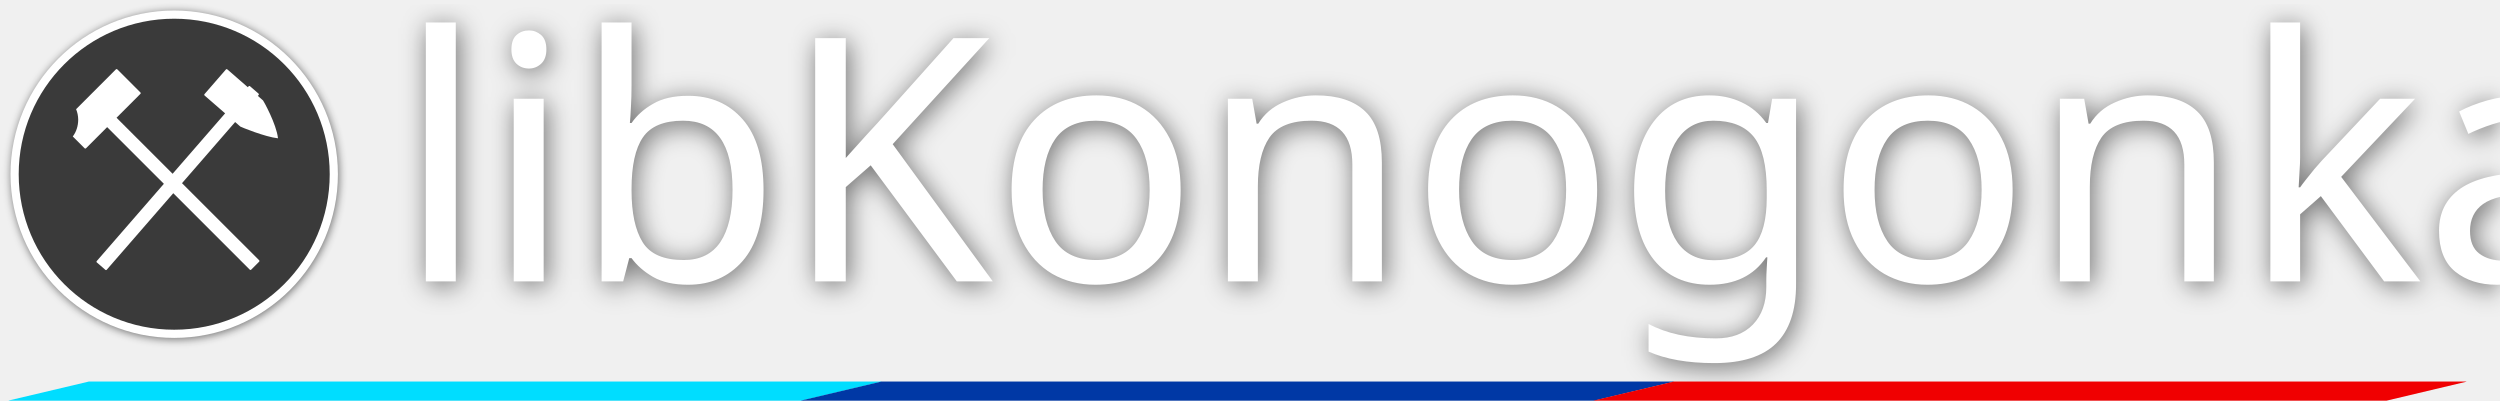
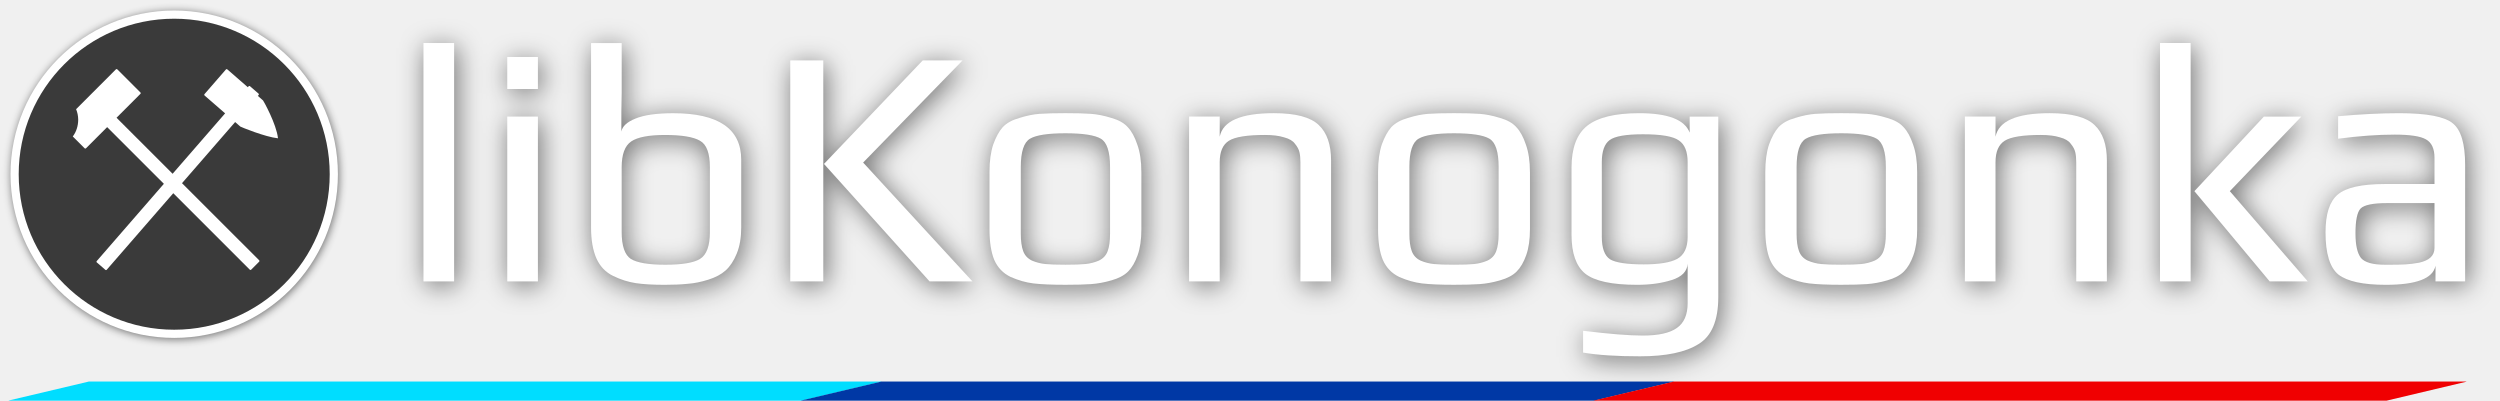
<svg xmlns="http://www.w3.org/2000/svg" width="186.456mm" height="29.883mm" viewBox="0 0 186.456 29.883" version="1.1" id="svg5">
  <defs id="defs2">
    <linearGradient id="linearGradient1032">
      <stop style="stop-color:#cc0000;stop-opacity:1;" offset="0" id="stop1036" />
      <stop style="stop-color:#cc0000;stop-opacity:0;" offset="1" id="stop1038" />
    </linearGradient>
    <linearGradient id="linearGradient1032-1">
      <stop style="stop-color:#4d0b0b;stop-opacity:1;" offset="0" id="stop1028" />
      <stop style="stop-color:#cc0000;stop-opacity:1;" offset="0.112" id="stop1030" />
      <stop style="stop-color:#cc0000;stop-opacity:1;" offset="0.898" id="stop1122" />
      <stop style="stop-color:#4c0b0b;stop-opacity:1;" offset="1" id="stop1041" />
    </linearGradient>
    <filter style="color-interpolation-filters:sRGB" id="filter3735" x="-0.032" y="-0.032" width="1.067" height="1.068">
      <feFlood flood-opacity="0.549" flood-color="rgb(0,0,0)" result="flood" id="feFlood3725" />
      <feComposite in="flood" in2="SourceGraphic" operator="in" result="composite1" id="feComposite3727" />
      <feGaussianBlur in="composite1" stdDeviation="1" result="blur" id="feGaussianBlur3729" />
      <feOffset dx="0.2" dy="0.3" result="offset" id="feOffset3731" />
      <feComposite in="SourceGraphic" in2="offset" operator="over" result="composite2" id="feComposite3733" />
    </filter>
    <filter style="color-interpolation-filters:sRGB" id="filter3747" x="-0.016" y="-0.103" width="1.033" height="1.218">
      <feFlood flood-opacity="0.549" flood-color="rgb(0,0,0)" result="flood" id="feFlood3737" />
      <feComposite in="flood" in2="SourceGraphic" operator="in" result="composite1" id="feComposite3739" />
      <feGaussianBlur in="composite1" stdDeviation="1" result="blur" id="feGaussianBlur3741" />
      <feOffset dx="0.2" dy="0.3" result="offset" id="feOffset3743" />
      <feComposite in="SourceGraphic" in2="offset" operator="over" result="composite2" id="feComposite3745" />
    </filter>
  </defs>
  <g id="layer1" transform="translate(-14.40499,-126.8334)">
    <g id="g934">
      <circle style="display:inline;fill:#ffffff;fill-opacity:1;stroke-width:1.308;filter:url(#filter3735)" id="path1766-9" cx="82.249" cy="240.273" r="37.338" transform="matrix(0.326979,0,0,0.326979,0.5046724,61.26257)" />
      <circle style="fill:#3a3a3a;fill-opacity:1;stroke-width:0.406" id="path1766" cx="27.398" cy="139.827" r="11.598" />
      <path id="rect1304" style="fill:#ffffff;fill-opacity:1;stroke-width:0.496" d="m 23.095,131.984 c -0.016,0.002 -0.032,0.009 -0.044,0.021 l -2.97,2.972 a 1.365,1.746 3.053 0 1 0.157,0.778 1.365,1.746 3.053 0 1 -0.405,1.256 l 0.883,0.882 c 0.028,0.028 0.074,0.028 0.102,0 l 1.579,-1.579 4.23,4.228 -5.008,5.763 c -0.026,0.03 -0.023,0.075 0.007,0.101 l 0.638,0.554 c 0.03,0.026 0.075,0.023 0.101,-0.007 l 4.963,-5.71 5.707,5.704 c 0.028,0.028 0.074,0.028 0.102,0 l 0.598,-0.598 c 0.028,-0.028 0.028,-0.074 0,-0.102 l -5.756,-5.752 3.963,-4.559 0.389,0.338 c 0.03,0.026 1.847,0.777 2.807,0.874 -0.113,-1.064 -1.084,-2.796 -1.114,-2.823 l -0.389,-0.338 0.06,-0.069 c 0.026,-0.03 0.023,-0.076 -0.007,-0.102 l -0.639,-0.554 c -0.03,-0.026 -0.075,-0.023 -0.101,0.007 l -0.06,0.069 -1.531,-1.331 c -0.03,-0.026 -0.076,-0.023 -0.102,0.007 l -1.599,1.84 c -0.026,0.03 -0.023,0.076 0.007,0.102 l 1.532,1.331 -3.917,4.507 -4.181,-4.179 1.782,-1.783 c 0.028,-0.028 0.028,-0.074 0,-0.102 l -1.724,-1.723 c -0.014,-0.014 -0.032,-0.021 -0.051,-0.021 -0.002,0 -0.005,-2.1e-4 -0.007,0 z" />
    </g>
-     <text xml:space="preserve" style="font-size:10.583px;line-height:1.25;font-family:Terminus;-inkscape-font-specification:'Terminus, Normal';stroke-width:0.265;filter:url(#filter3747)" x="44.007" y="147.822" id="text2788">
-       <tspan id="tspan2786" style="font-style:normal;font-variant:normal;font-weight:normal;font-stretch:normal;font-size:25.4px;font-family:Play;-inkscape-font-specification:'Play, Normal';font-variant-ligatures:normal;font-variant-caps:normal;font-variant-numeric:normal;font-variant-east-asian:normal;fill:#ffffff;stroke-width:0.265" x="44.007" y="147.822">libKonogonka</tspan>
-     </text>
+     <g aria-label="libKonogonka" id="text2788" style="font-size:10.583px;line-height:1.25;font-family:Terminus;-inkscape-font-specification:'Terminus, Normal';stroke-width:0.265;filter:url(#filter3747)">
+       <path d="m 48.274,147.822 h -2.286 v -17.78 h 2.286 z" style="font-size:25.4px;font-family:Play;-inkscape-font-specification:'Play, Normal';fill:#ffffff" id="path871" />
+       <path d="m 54.523,133.471 h -2.286 v -2.388 h 2.286 z m 0,14.351 h -2.286 v -12.294 h 2.286 z" style="font-size:25.4px;font-family:Play;-inkscape-font-specification:'Play, Normal';fill:#ffffff" id="path873" />
+       <path d="m 69.687,138.754 v 5.055 q 0,1.118 -0.33,1.93 -0.33,0.813 -0.838,1.27 -0.483,0.432 -1.295,0.686 -0.813,0.254 -1.524,0.305 -0.711,0.076 -1.727,0.076 -1.321,0 -2.159,-0.127 -0.838,-0.127 -1.676,-0.533 -0.838,-0.406 -1.245,-1.295 -0.406,-0.914 -0.406,-2.311 v -13.767 h 2.286 v 3.683 q 0,0.483 -0.025,1.473 0,0.965 0,1.448 0.102,-0.584 1.041,-0.965 0.965,-0.406 2.819,-0.406 5.08,0 5.08,3.48 z m -2.337,5.385 v -4.826 q 0,-1.575 -0.737,-1.981 -0.737,-0.432 -2.616,-0.432 -1.803,0 -2.515,0.483 -0.711,0.483 -0.711,1.93 v 4.826 q 0,1.549 0.686,2.007 0.711,0.432 2.565,0.432 1.88,0 2.591,-0.432 0.737,-0.457 0.737,-2.007 z" style="font-size:25.4px;font-family:Play;-inkscape-font-specification:'Play, Normal';fill:#ffffff" id="path875" />
+       <path d="m 86.933,147.822 h -3.2 l -7.874,-8.763 7.366,-7.722 h 2.972 l -7.417,7.62 z m -11.125,0 h -2.464 v -16.485 h 2.464 z" style="font-size:25.4px;font-family:Play;-inkscape-font-specification:'Play, Normal';fill:#ffffff" id="path877" />
+       <path d="m 99.532,139.668 v 4.267 q 0,1.143 -0.279,1.93 -0.279,0.787 -0.711,1.219 -0.432,0.432 -1.245,0.66 -0.787,0.229 -1.524,0.279 -0.711,0.051 -1.905,0.051 -1.524,0 -2.388,-0.102 -0.838,-0.102 -1.702,-0.483 -0.838,-0.406 -1.219,-1.27 -0.356,-0.864 -0.356,-2.286 v -4.267 q 0,-1.219 0.279,-2.057 0.305,-0.838 0.711,-1.295 0.432,-0.457 1.245,-0.686 0.813,-0.254 1.499,-0.305 0.711,-0.051 1.93,-0.051 1.219,0 1.905,0.051 0.711,0.051 1.524,0.305 0.813,0.229 1.219,0.686 0.432,0.457 0.711,1.295 0.305,0.838 0.305,2.057 z m -2.337,4.597 v -4.978 q 0,-1.702 -0.686,-2.108 -0.686,-0.406 -2.642,-0.406 -1.956,0 -2.642,0.406 -0.686,0.406 -0.686,2.108 v 4.978 q 0,0.813 0.178,1.295 0.178,0.483 0.66,0.711 0.483,0.203 0.991,0.254 0.508,0.051 1.499,0.051 0.991,0 1.499,-0.051 0.508,-0.051 0.991,-0.254 0.483,-0.229 0.66,-0.711 0.178,-0.483 0.178,-1.295 z" style="font-size:25.4px;font-family:Play;-inkscape-font-specification:'Play, Normal';fill:#ffffff" id="path879" />
+       <path d="m 113.679,147.822 h -2.286 v -8.89 q 0,-0.457 -0.076,-0.762 -0.076,-0.305 -0.33,-0.61 -0.229,-0.33 -0.813,-0.483 -0.559,-0.178 -1.422,-0.178 -2.007,0 -2.692,0.432 -0.686,0.432 -0.686,1.6 v 8.89 h -2.286 v -12.294 h 2.286 v 1.499 q 0.356,-1.753 4.039,-1.753 2.438,0 3.353,0.889 0.914,0.864 0.914,2.642 z" style="font-size:25.4px;font-family:Play;-inkscape-font-specification:'Play, Normal';fill:#ffffff" id="path881" />
+       <path d="m 128.513,139.668 v 4.267 q 0,1.143 -0.279,1.93 -0.279,0.787 -0.711,1.219 -0.432,0.432 -1.245,0.66 -0.787,0.229 -1.524,0.279 -0.711,0.051 -1.905,0.051 -1.524,0 -2.388,-0.102 -0.838,-0.102 -1.702,-0.483 -0.838,-0.406 -1.219,-1.27 -0.356,-0.864 -0.356,-2.286 v -4.267 q 0,-1.219 0.279,-2.057 0.305,-0.838 0.711,-1.295 0.432,-0.457 1.245,-0.686 0.813,-0.254 1.499,-0.305 0.711,-0.051 1.93,-0.051 1.219,0 1.905,0.051 0.711,0.051 1.524,0.305 0.813,0.229 1.219,0.686 0.432,0.457 0.711,1.295 0.305,0.838 0.305,2.057 z m -2.337,4.597 v -4.978 q 0,-1.702 -0.686,-2.108 -0.686,-0.406 -2.642,-0.406 -1.956,0 -2.642,0.406 -0.686,0.406 -0.686,2.108 v 4.978 q 0,0.813 0.178,1.295 0.178,0.483 0.66,0.711 0.483,0.203 0.991,0.254 0.508,0.051 1.499,0.051 0.991,0 1.499,-0.051 0.508,-0.051 0.991,-0.254 0.483,-0.229 0.66,-0.711 0.178,-0.483 0.178,-1.295 z" style="font-size:25.4px;font-family:Play;-inkscape-font-specification:'Play, Normal';fill:#ffffff" id="path883" />
+       <path d="m 142.559,135.528 v 13.462 q 0,2.616 -1.473,3.505 -1.448,0.914 -4.369,0.914 -2.616,0 -4.242,-0.279 v -1.626 q 2.921,0.356 4.445,0.356 1.753,0 2.54,-0.559 0.813,-0.559 0.813,-1.854 v -2.946 q -0.051,0.864 -1.194,1.219 -1.118,0.356 -2.565,0.356 -2.845,0 -3.886,-0.838 -1.016,-0.838 -1.016,-2.896 v -5.004 q 0,-2.184 1.168,-3.124 1.194,-0.94 3.886,-0.94 3.2,0 3.759,1.448 v -1.194 z m -2.286,8.966 v -5.563 q 0,-1.194 -0.66,-1.626 -0.635,-0.457 -2.667,-0.457 -1.905,0 -2.489,0.432 -0.584,0.432 -0.584,1.651 v 5.563 q 0,1.27 0.61,1.676 0.635,0.381 2.515,0.381 1.727,0 2.489,-0.406 0.787,-0.432 0.787,-1.651 z" style="font-size:25.4px;font-family:Play;-inkscape-font-specification:'Play, Normal';fill:#ffffff" id="path885" />
+       <path d="m 157.393,139.668 v 4.267 q 0,1.143 -0.279,1.93 -0.279,0.787 -0.711,1.219 -0.432,0.432 -1.245,0.66 -0.787,0.229 -1.524,0.279 -0.711,0.051 -1.905,0.051 -1.524,0 -2.388,-0.102 -0.838,-0.102 -1.702,-0.483 -0.838,-0.406 -1.219,-1.27 -0.356,-0.864 -0.356,-2.286 v -4.267 q 0,-1.219 0.279,-2.057 0.305,-0.838 0.711,-1.295 0.432,-0.457 1.245,-0.686 0.813,-0.254 1.499,-0.305 0.711,-0.051 1.93,-0.051 1.219,0 1.905,0.051 0.711,0.051 1.524,0.305 0.813,0.229 1.219,0.686 0.432,0.457 0.711,1.295 0.305,0.838 0.305,2.057 z m -2.337,4.597 v -4.978 q 0,-1.702 -0.686,-2.108 -0.686,-0.406 -2.642,-0.406 -1.956,0 -2.642,0.406 -0.686,0.406 -0.686,2.108 v 4.978 q 0,0.813 0.178,1.295 0.178,0.483 0.66,0.711 0.483,0.203 0.991,0.254 0.508,0.051 1.499,0.051 0.991,0 1.499,-0.051 0.508,-0.051 0.991,-0.254 0.483,-0.229 0.66,-0.711 0.178,-0.483 0.178,-1.295 z" style="font-size:25.4px;font-family:Play;-inkscape-font-specification:'Play, Normal';fill:#ffffff" id="path887" />
+       <path d="m 171.541,147.822 h -2.286 v -8.89 q 0,-0.457 -0.076,-0.762 -0.076,-0.305 -0.33,-0.61 -0.229,-0.33 -0.813,-0.483 -0.559,-0.178 -1.422,-0.178 -2.007,0 -2.692,0.432 -0.686,0.432 -0.686,1.6 v 8.89 h -2.286 v -12.294 h 2.286 v 1.499 q 0.356,-1.753 4.039,-1.753 2.438,0 3.353,0.889 0.914,0.864 0.914,2.642 z" style="font-size:25.4px;font-family:Play;-inkscape-font-specification:'Play, Normal';fill:#ffffff" id="path889" />
+       <path d="m 186.527,147.822 h -2.845 l -5.613,-6.731 5.182,-5.563 h 2.794 l -5.334,5.563 z m -8.738,0 h -2.286 v -17.78 h 2.286 z" style="font-size:25.4px;font-family:Play;-inkscape-font-specification:'Play, Normal';fill:#ffffff" id="path891" />
+       <path d="m 198.261,147.822 h -2.21 v -1.168 q -0.279,1.422 -3.708,1.422 -2.54,0 -3.531,-0.762 -0.965,-0.787 -0.965,-3.15 0,-2.057 0.914,-2.819 0.914,-0.787 3.531,-0.787 h 3.683 v -1.956 q 0,-1.016 -0.635,-1.372 -0.61,-0.356 -2.337,-0.356 -1.88,0 -4.216,0.305 v -1.676 q 2.515,-0.229 4.547,-0.229 3.099,0 4.013,0.762 0.914,0.737 0.914,3.099 z m -2.286,-2.489 v -3.353 h -3.531 q -1.575,0 -1.981,0.406 -0.381,0.406 -0.381,1.854 0,1.295 0.406,1.829 0.432,0.508 1.778,0.508 h 0.457 q 0.66,0 1.092,-0.025 0.457,-0.025 1.016,-0.127 0.559,-0.127 0.838,-0.381 0.305,-0.279 0.305,-0.711 z" style="font-size:25.4px;font-family:Play;-inkscape-font-specification:'Play, Normal';fill:#ffffff" id="path893" />
+     </g>
    <g id="g939">
      <path id="rect2890" style="fill:#00ddff;fill-opacity:1;stroke-width:1.026" d="M 21.025,155.29 H 80.12 l 0.031,0.01 -5.965,1.416 -59.111,4e-5 c -0.017,0 -0.044,-0.007 -0.031,-0.01 l 5.95,-1.407 c 0.013,-0.003 0.014,-0.01 0.031,-0.01 z" />
      <path id="rect2890-9" style="fill:#0038a5;fill-opacity:1;stroke-width:1.026" d="m 80.131,155.29 h 59.095 l 0.031,0.01 -5.965,1.416 -59.111,4e-5 c -0.017,0 -0.044,-0.007 -0.031,-0.01 l 5.95,-1.407 c 0.013,-0.003 0.014,-0.01 0.031,-0.01 z" />
      <path id="rect2890-9-6" style="fill:#f00001;fill-opacity:1;stroke-width:1.026" d="m 139.238,155.29 h 59.095 l 0.031,0.01 -5.965,1.416 -59.111,4e-5 c -0.017,0 -0.044,-0.007 -0.031,-0.01 l 5.95,-1.407 c 0.013,-0.003 0.014,-0.01 0.031,-0.01 z" />
    </g>
  </g>
</svg>
